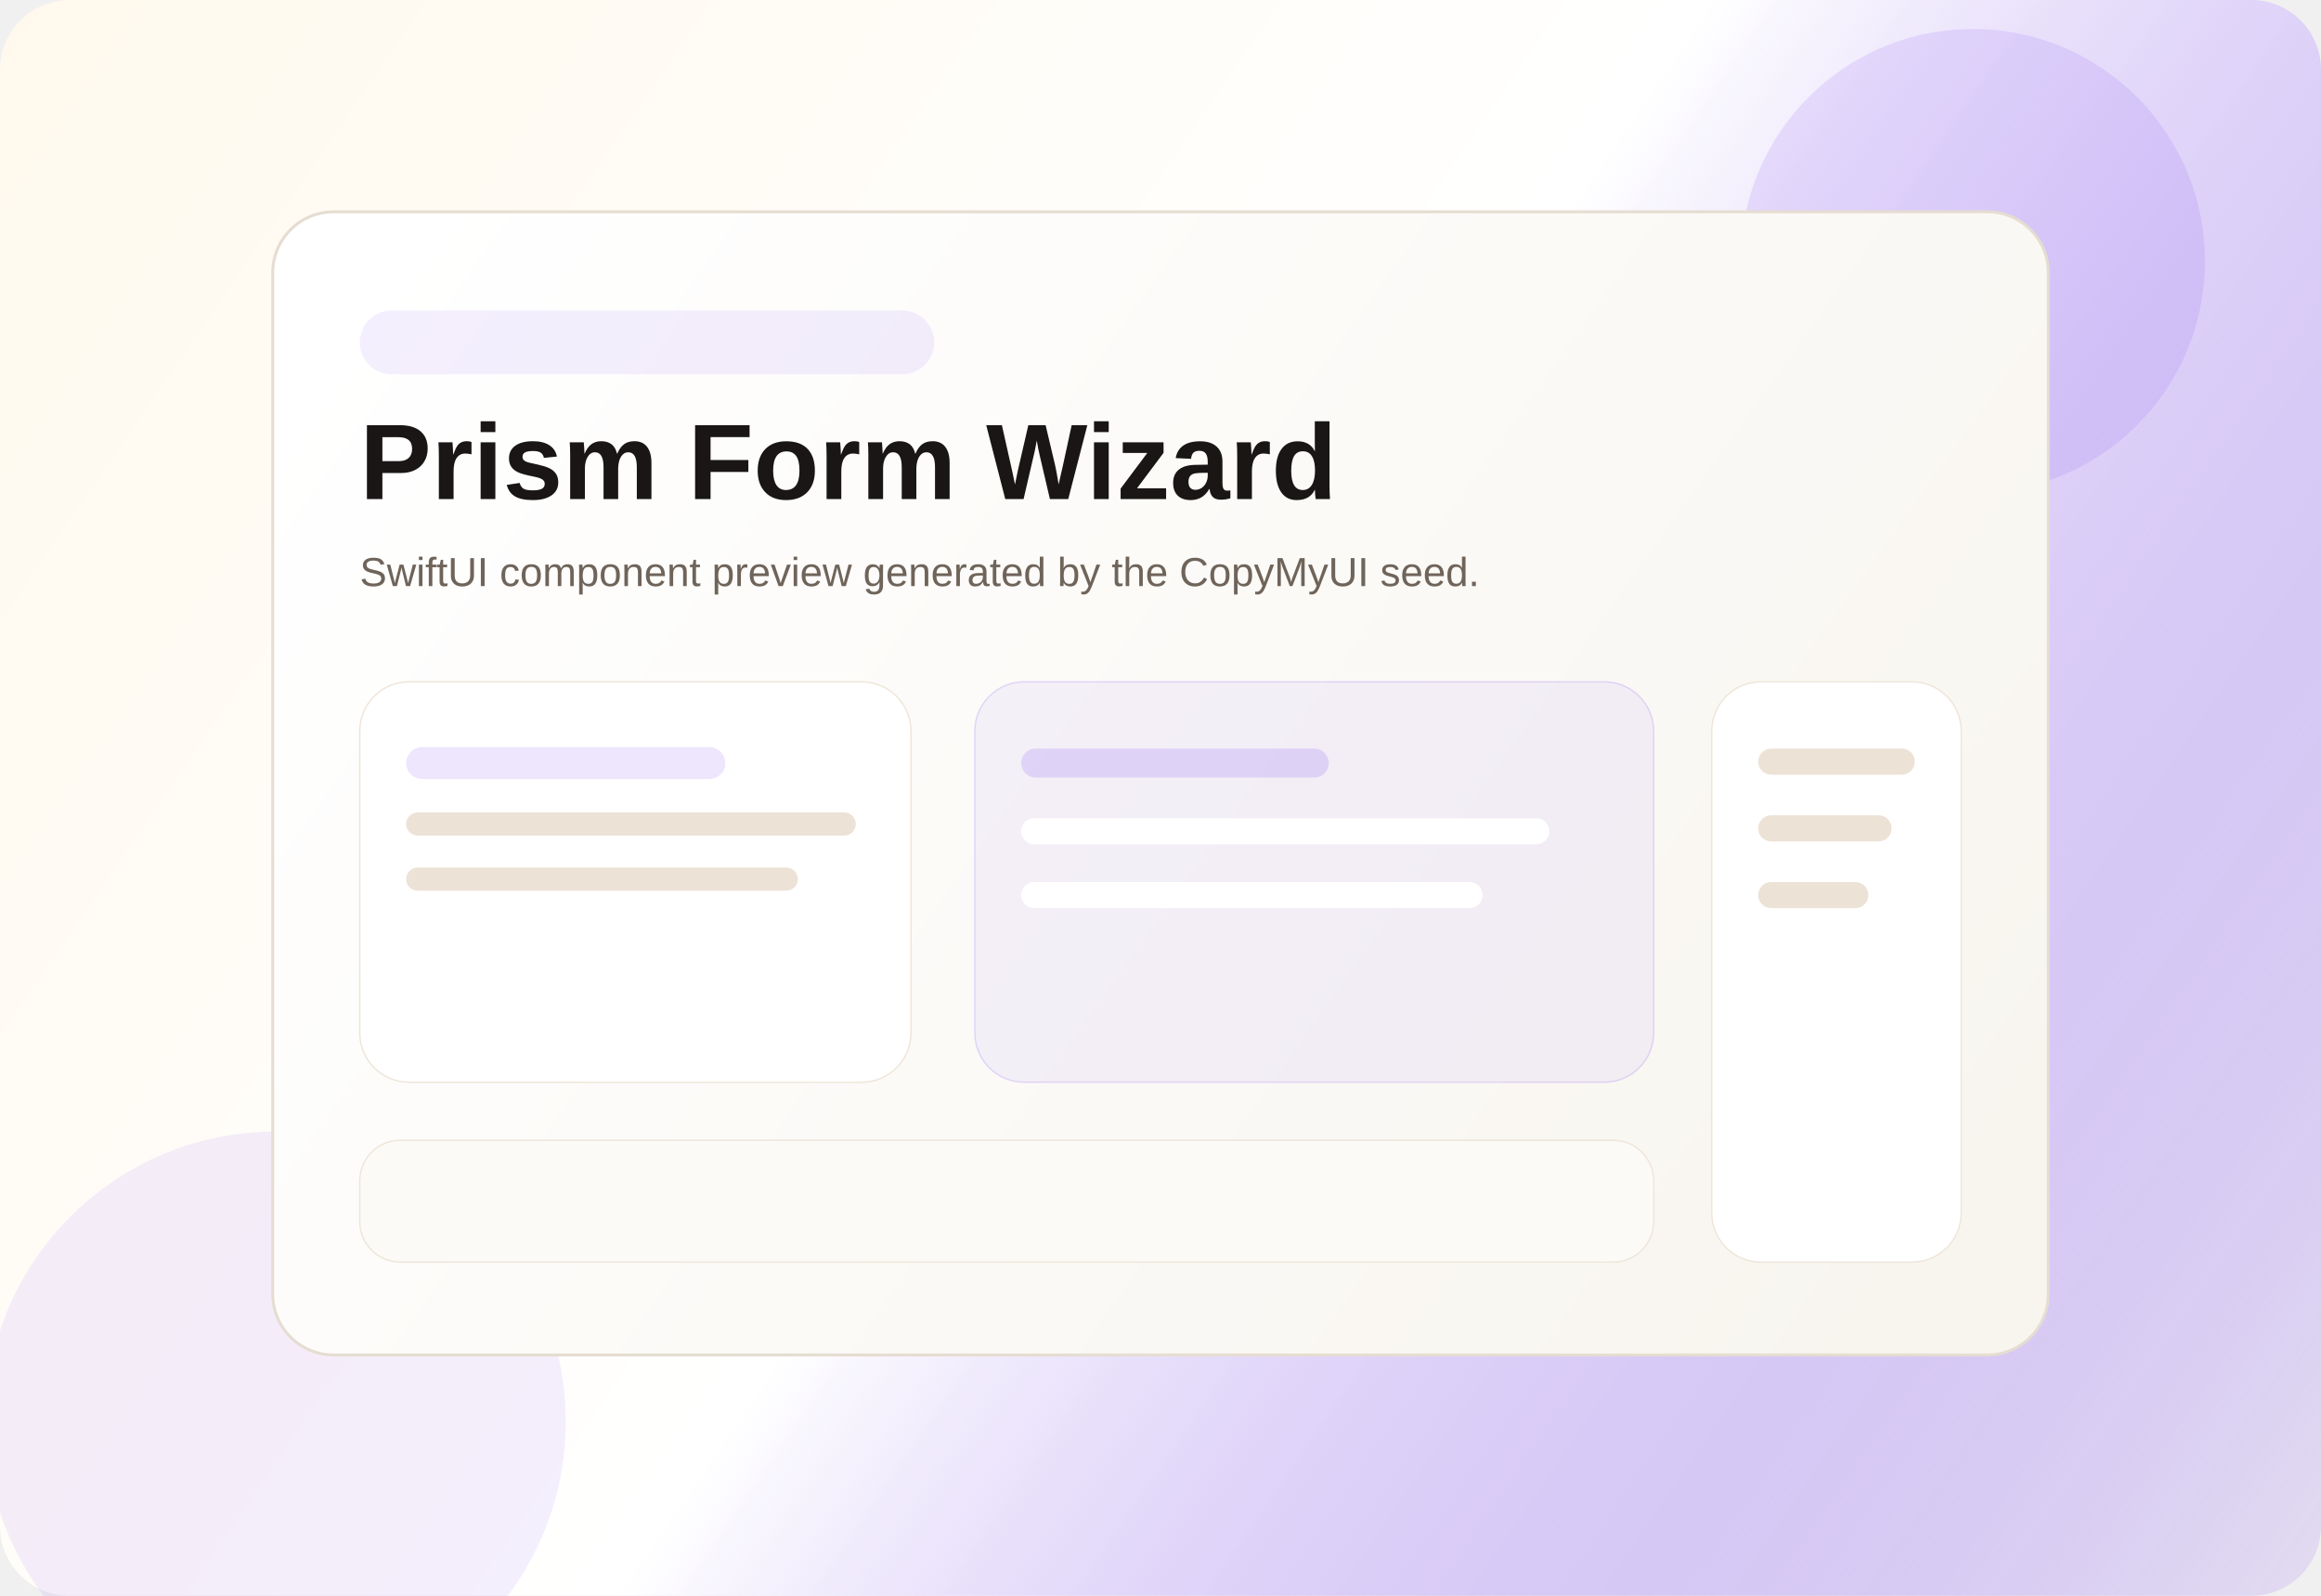
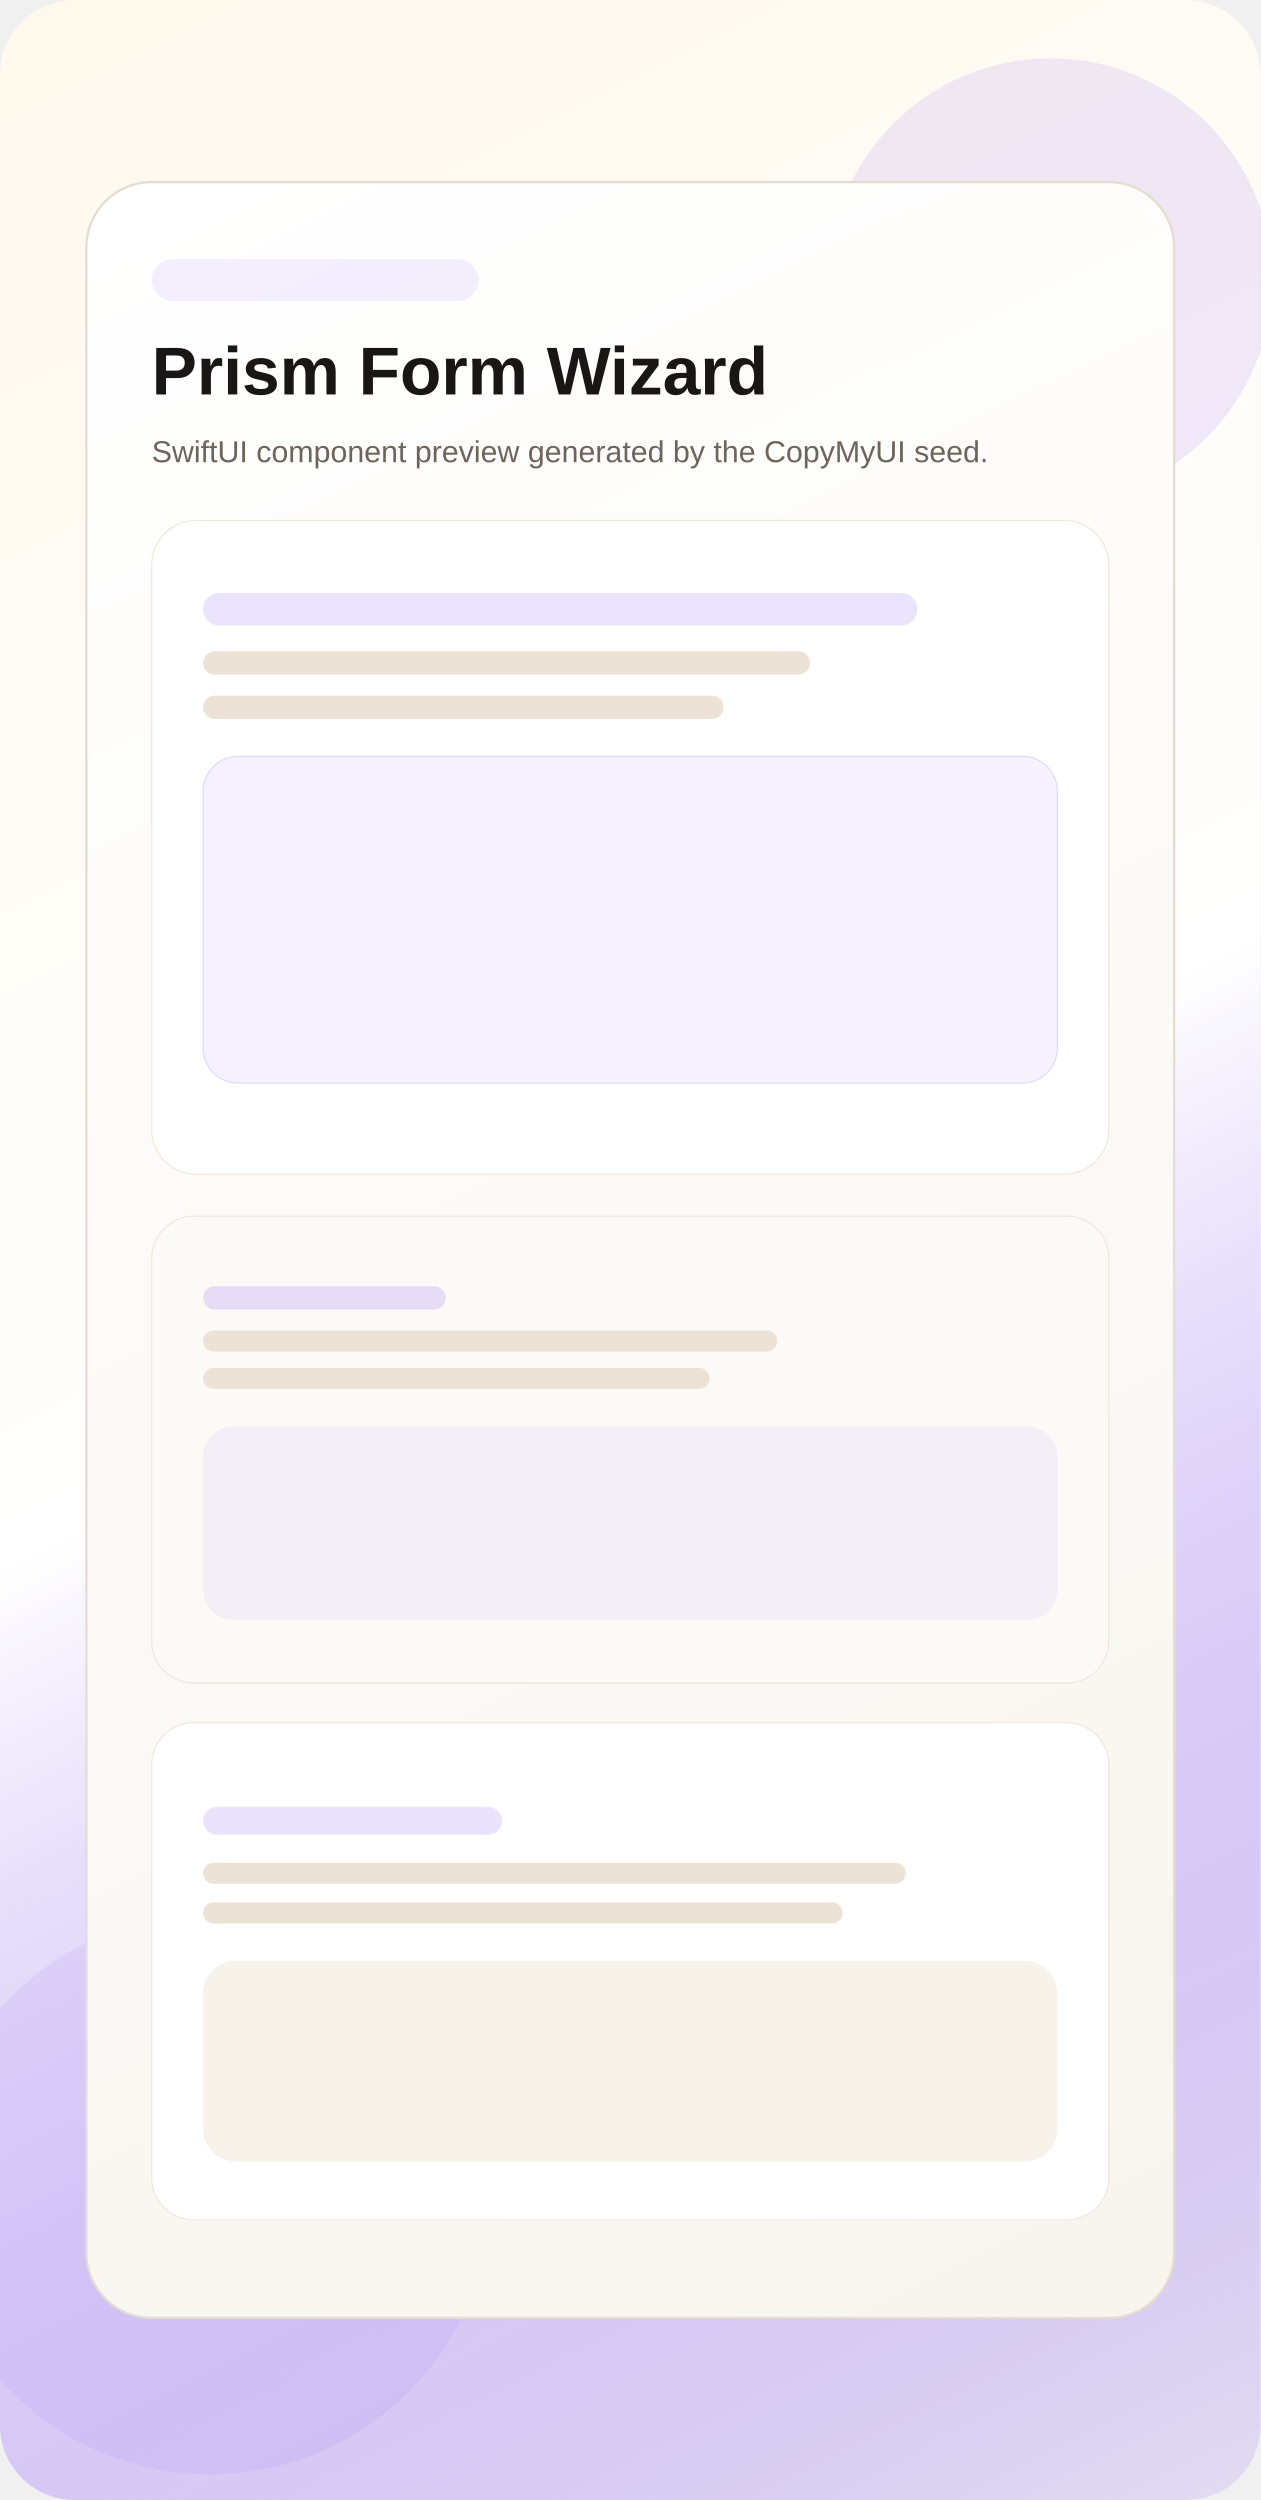
- <svg xmlns="http://www.w3.org/2000/svg" width="1600" height="1100" viewBox="0 0 1600 1100" fill="none">
+ <svg xmlns="http://www.w3.org/2000/svg" width="1080" height="2142" viewBox="0 0 1080 2142" fill="none">
  <defs>
-     <linearGradient id="bg" x1="0" y1="0" x2="1600" y2="1100" gradientUnits="userSpaceOnUse">
+     <linearGradient id="bg" x1="0" y1="0" x2="1080" y2="2142" gradientUnits="userSpaceOnUse">
      <stop stop-color="#FFF9ED" />
      <stop offset="0.5" stop-color="#FFFFFF" />
      <stop offset="1" stop-color="#8B5CF622" />
    </linearGradient>
-     <linearGradient id="card" x1="250" y1="180" x2="1300" y2="930" gradientUnits="userSpaceOnUse">
+     <linearGradient id="card" x1="96" y1="160" x2="984" y2="1970" gradientUnits="userSpaceOnUse">
      <stop stop-color="#FFFFFF" />
      <stop offset="1" stop-color="#F8F5EF" />
    </linearGradient>
  </defs>
-   <rect width="1600" height="1100" rx="48" fill="url(#bg)" />
-   <circle cx="1360" cy="180" r="160" fill="#8B5CF625" />
-   <circle cx="190" cy="980" r="200" fill="#8B5CF618" />
-   <rect x="188" y="146" width="1224" height="788" rx="42" fill="url(#card)" stroke="#E5DDD1" stroke-width="2" />
-   <rect x="248" y="214" width="396" height="44" rx="22" fill="#8B5CF618" />
-   <text x="248" y="344" fill="#191615" font-family="Arial, sans-serif" font-size="74" font-weight="700">Prism Form Wizard</text>
-   <text x="248" y="404" fill="#6F645A" font-family="Arial, sans-serif" font-size="28">SwiftUI component preview generated by the CopyMyUI seed.</text>
-   <rect x="248" y="470" width="380" height="276" rx="34" fill="#FFF" stroke="#EFE6DB" />
-   <rect x="672" y="470" width="468" height="276" rx="34" fill="#8B5CF610" stroke="#8B5CF635" />
-   <rect x="248" y="786" width="892" height="84" rx="28" fill="#FCFAF6" stroke="#EFE6DB" />
-   <rect x="1180" y="470" width="172" height="400" rx="34" fill="#FFF" stroke="#EFE6DB" />
-   <rect x="280" y="515" width="220" height="22" rx="11" fill="#8B5CF626" />
-   <rect x="280" y="560" width="310" height="16" rx="8" fill="#EDE2D6" />
-   <rect x="280" y="598" width="270" height="16" rx="8" fill="#EDE2D6" />
-   <rect x="704" y="516" width="212" height="20" rx="10" fill="#8B5CF632" />
-   <rect x="704" y="564" width="364" height="18" rx="9" fill="#FFFFFF" />
-   <rect x="704" y="608" width="318" height="18" rx="9" fill="#FFFFFF" />
-   <rect x="1212" y="516" width="108" height="18" rx="9" fill="#EDE2D6" />
-   <rect x="1212" y="562" width="92" height="18" rx="9" fill="#EDE2D6" />
-   <rect x="1212" y="608" width="76" height="18" rx="9" fill="#EDE2D6" />
+   <rect width="1080" height="2142" rx="64" fill="url(#bg)" />
+   <circle cx="900" cy="240" r="190" fill="#8B5CF620" />
+   <circle cx="180" cy="1880" r="240" fill="#8B5CF614" />
+   <rect x="74" y="156" width="932" height="1830" rx="56" fill="url(#card)" stroke="#E5DDD1" stroke-width="2" />
+   <rect x="130" y="222" width="280" height="36" rx="18" fill="#8B5CF618" />
+   <text x="130" y="338" fill="#191615" font-family="Arial, sans-serif" font-size="58" font-weight="700">Prism Form Wizard</text>
+   <text x="130" y="396" fill="#6F645A" font-family="Arial, sans-serif" font-size="26">SwiftUI component preview generated by the CopyMyUI seed.</text>
+   <rect x="130" y="446" width="820" height="560" rx="38" fill="#FFF" stroke="#EFE6DB" />
+   <rect x="174" y="508" width="612" height="28" rx="14" fill="#8B5CF62A" />
+   <rect x="174" y="558" width="520" height="20" rx="10" fill="#EDE2D6" />
+   <rect x="174" y="596" width="446" height="20" rx="10" fill="#EDE2D6" />
+   <rect x="174" y="648" width="732" height="280" rx="30" fill="#8B5CF612" stroke="#8B5CF636" />
+   <rect x="130" y="1042" width="820" height="400" rx="36" fill="#FCFAF6" stroke="#EFE6DB" />
+   <rect x="130" y="1476" width="820" height="426" rx="36" fill="#FFF" stroke="#EFE6DB" />
+   <rect x="174" y="1102" width="208" height="20" rx="10" fill="#8B5CF630" />
+   <rect x="174" y="1140" width="492" height="18" rx="9" fill="#EDE2D6" />
+   <rect x="174" y="1172" width="434" height="18" rx="9" fill="#EDE2D6" />
+   <rect x="174" y="1222" width="732" height="166" rx="26" fill="#8B5CF610" />
+   <rect x="174" y="1548" width="256" height="24" rx="12" fill="#8B5CF62C" />
+   <rect x="174" y="1596" width="602" height="18" rx="9" fill="#EDE2D6" />
+   <rect x="174" y="1630" width="548" height="18" rx="9" fill="#EDE2D6" />
+   <rect x="174" y="1680" width="732" height="172" rx="28" fill="#F7F2EA" />
</svg>
